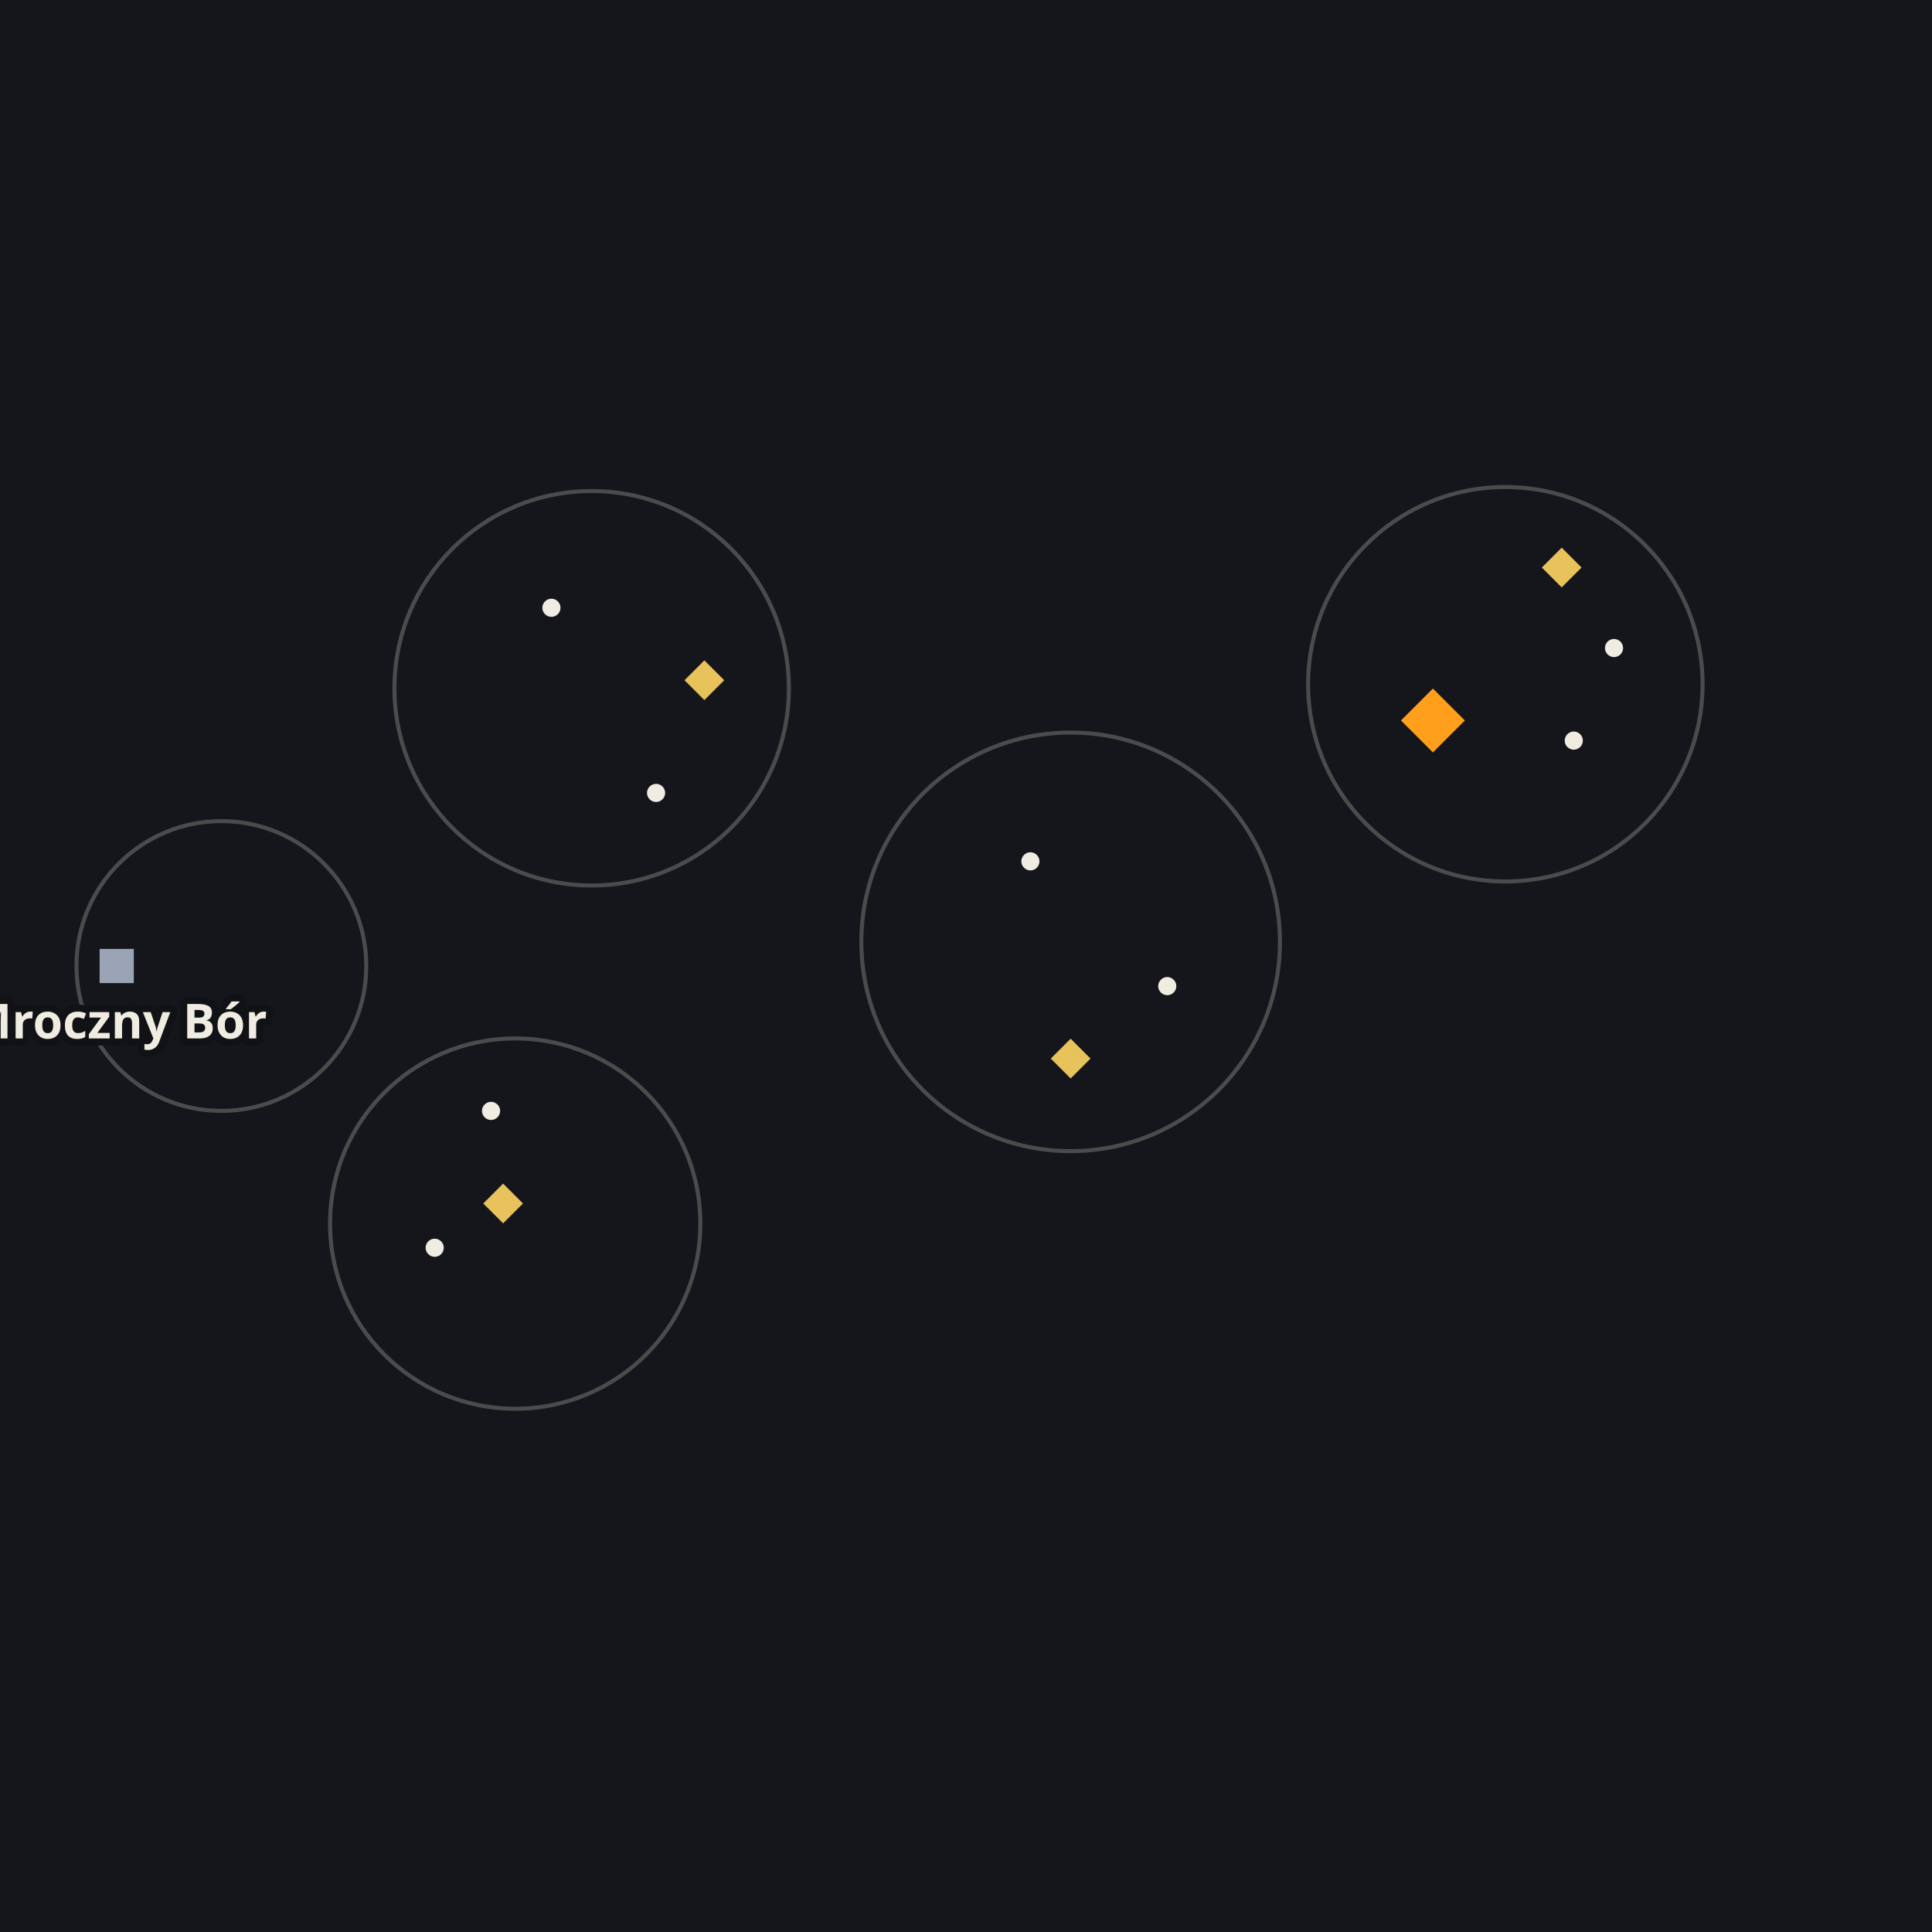
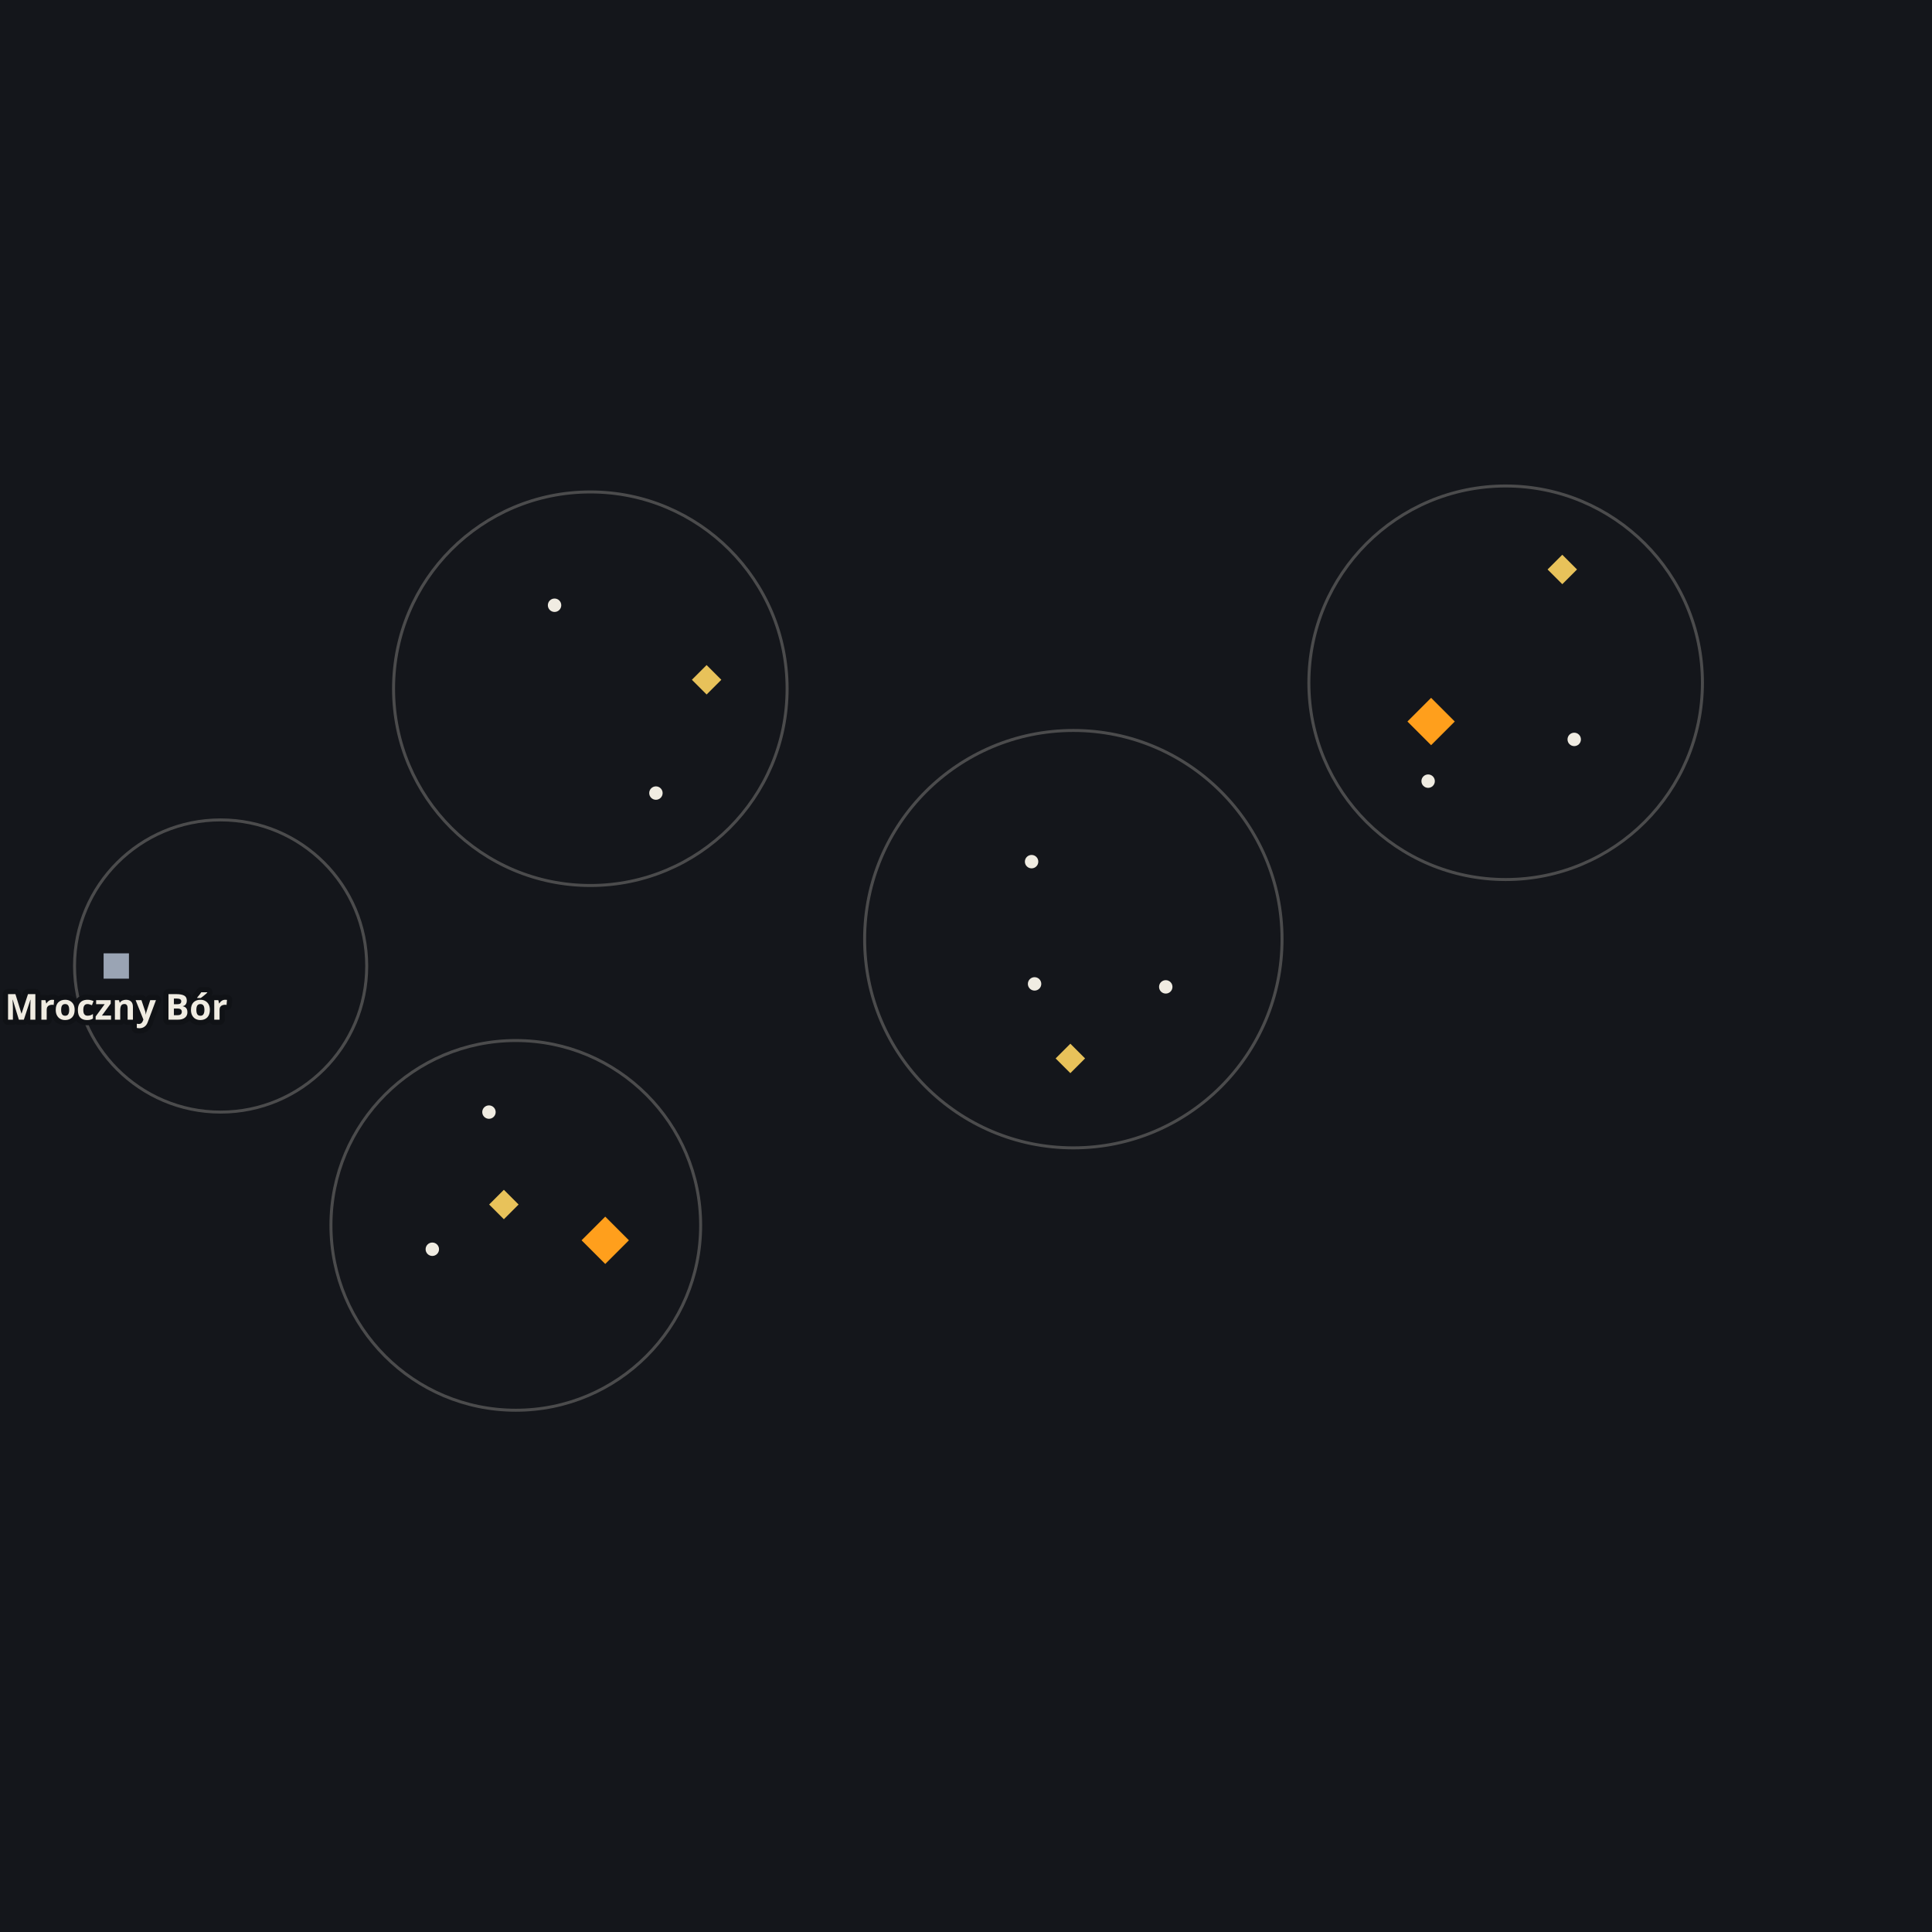
- <svg xmlns="http://www.w3.org/2000/svg" viewBox="-240 -240 480 480" data-map="duskwood_den" class="vw-mapsvg" role="img">
-   <style>svg{font-family:"Alegreya Sans",system-ui,sans-serif}.k{transform:scale(var(--k,0.8))}text[lang="en"]{display:none}.m-shade{fill:var(--vw-map-shade,#14161B);opacity:var(--vw-map-shade-o,.42)}.m-water{fill:var(--vw-map-water,#3A6FA8)}.m-stream{fill:none;stroke:var(--vw-map-water,#3A6FA8);stroke-linecap:round;stroke-linejoin:round}.m-road{fill:none;stroke:var(--vw-map-path,#9A8A68);stroke-linecap:round;stroke-linejoin:round;opacity:.85}.m-floor{fill:var(--vw-map-floor,#5A5650)}.m-corr{fill:none;stroke:var(--vw-map-floor,#5A5650);stroke-linecap:round}.m-area{fill:var(--vw-map-area,rgba(240,236,226,.07));stroke:var(--vw-map-area-line,rgba(240,236,226,.5));stroke-width:1.5px;vector-effect:non-scaling-stroke;stroke-dasharray:6 4}.m-room{fill:none;stroke:rgba(240,236,226,.25);stroke-width:1px;vector-effect:non-scaling-stroke}.m-gather{fill:none;stroke-width:1px;vector-effect:non-scaling-stroke;stroke-dasharray:3 5;opacity:.7}.m-vein{stroke:#E8C25A;fill:#E8C25A}.m-bush{stroke:#6FCF5A;fill:#6FCF5A}.m-fishing{stroke:#5AA8E8;fill:#5AA8E8}.m-gather-rect{fill-opacity:.06}.m-shape{stroke:#14161B;stroke-width:1.5px}.m-arrow{stroke:#F0ECE2;stroke-width:2px;stroke-linecap:round}.m-glyph{font-size:10px;text-anchor:middle;dominant-baseline:central;fill:#14161B;font-weight:800}.m-label,.m-alabel,.m-node-name,.m-node-lv{text-anchor:middle;paint-order:stroke;stroke:#101216;stroke-width:3.5px;stroke-linejoin:round;fill:#F0ECE2}.m-label{font-size:12px;font-weight:800}.m-alabel{font-size:14px;font-weight:800}.m-alv{font-size:12px;font-weight:700;fill:#E8C25A}.m-portal .m-shape{fill:#4A8BE8}.m-gate .m-shape{fill:#4A8BE8}.m-exit .m-shape{fill:#9AA4B4}.m-cave .m-shape{fill:#E0503F}.m-dungeon .m-shape{fill:#E0503F}.m-npc .m-shape{fill:#E8C25A}.m-boss .m-shape{fill:#E0503F}.m-group .m-shape{fill:#F0ECE2}.m-elite .m-shape{fill:#E8C25A}.m-elite2 .m-shape{fill:#FF9F1C}.m-link{stroke:rgba(232,194,90,.45);stroke-width:2px;vector-effect:non-scaling-stroke;stroke-dasharray:2 6;stroke-linecap:round}.m-node .m-plate{fill:#1B1D23;stroke:rgba(232,194,90,.55);stroke-width:1px;vector-effect:non-scaling-stroke}.m-node-name{font-family:'Grenze Gotisch',serif;font-size:22px;font-weight:700}.m-node-lv{font-size:12px;font-weight:800;fill:#C9C2B0}.m-wbg{fill:var(--vw-map-world,#15171C)}.m-cavenode .m-shape{fill:#E0503F}.m-citynode .m-shape{fill:#5FCF6B}</style>
+ <svg xmlns="http://www.w3.org/2000/svg" viewBox="-324 -324 648 648" data-map="duskwood_den" class="vw-mapsvg" role="img">
+   <style>svg{font-family:"Alegreya Sans",system-ui,sans-serif}.k{transform:scale(var(--k,1.1))}text[lang="en"]{display:none}.m-shade{fill:var(--vw-map-shade,#14161B);opacity:var(--vw-map-shade-o,.42)}.m-water{fill:var(--vw-map-water,#3A6FA8)}.m-stream{fill:none;stroke:var(--vw-map-water,#3A6FA8);stroke-linecap:round;stroke-linejoin:round}.m-road{fill:none;stroke:var(--vw-map-path,#9A8A68);stroke-linecap:round;stroke-linejoin:round;opacity:.85}.m-floor{fill:var(--vw-map-floor,#5A5650)}.m-corr{fill:none;stroke:var(--vw-map-floor,#5A5650);stroke-linecap:round}.m-area{fill:var(--vw-map-area,rgba(240,236,226,.07));stroke:var(--vw-map-area-line,rgba(240,236,226,.5));stroke-width:1.5px;vector-effect:non-scaling-stroke;stroke-dasharray:6 4}.m-room{fill:none;stroke:rgba(240,236,226,.25);stroke-width:1px;vector-effect:non-scaling-stroke}.m-gather{fill:none;stroke-width:1px;vector-effect:non-scaling-stroke;stroke-dasharray:3 5;opacity:.7}.m-vein{stroke:#E8C25A;fill:#E8C25A}.m-bush{stroke:#6FCF5A;fill:#6FCF5A}.m-fishing{stroke:#5AA8E8;fill:#5AA8E8}.m-gather-rect{fill-opacity:.06}.m-shape{stroke:#14161B;stroke-width:1.5px}.m-arrow{stroke:#F0ECE2;stroke-width:2px;stroke-linecap:round}.m-glyph{font-size:10px;text-anchor:middle;dominant-baseline:central;fill:#14161B;font-weight:800}.m-label,.m-alabel,.m-node-name,.m-node-lv{text-anchor:middle;paint-order:stroke;stroke:#101216;stroke-width:3.5px;stroke-linejoin:round;fill:#F0ECE2}.m-label{font-size:12px;font-weight:800}.m-alabel{font-size:14px;font-weight:800}.m-alv{font-size:12px;font-weight:700;fill:#E8C25A}.m-portal .m-shape{fill:#4A8BE8}.m-gate .m-shape{fill:#4A8BE8}.m-exit .m-shape{fill:#9AA4B4}.m-cave .m-shape{fill:#E0503F}.m-dungeon .m-shape{fill:#E0503F}.m-npc .m-shape{fill:#E8C25A}.m-boss .m-shape{fill:#E0503F}.m-group .m-shape{fill:#F0ECE2}.m-elite .m-shape{fill:#E8C25A}.m-elite2 .m-shape{fill:#FF9F1C}.m-link{stroke:rgba(232,194,90,.45);stroke-width:2px;vector-effect:non-scaling-stroke;stroke-dasharray:2 6;stroke-linecap:round}.m-node .m-plate{fill:#1B1D23;stroke:rgba(232,194,90,.55);stroke-width:1px;vector-effect:non-scaling-stroke}.m-node-name{font-family:'Grenze Gotisch',serif;font-size:22px;font-weight:700}.m-node-lv{font-size:12px;font-weight:800;fill:#C9C2B0}.m-wbg{fill:var(--vw-map-world,#15171C)}.m-cavenode .m-shape{fill:#E0503F}.m-citynode .m-shape{fill:#5FCF6B}</style>
  <g id="layer-bg">
-     <rect class="m-bg" x="-240" y="-240" width="480" height="480" style="fill:var(--vw-map-bg-cave,#1E1C1A)" />
+     <rect class="m-bg" x="-324" y="-324" width="648" height="648" style="fill:var(--vw-map-bg-cave,#1E1C1A)" />
  </g>
  <g id="layer-water">
-     <path class="m-water" d="M-120 120a8 8 0 1 0 16 0a8 8 0 1 0 -16 0Z" />
+     <path class="m-water" d="M-162 162a11 11 0 1 0 22 0a11 11 0 1 0 -22 0Z" />
  </g>
  <g id="layer-roads">
-     <path class="m-floor" d="M-104 -128h16v8h-16zM128 -128h32v8h-32zM-144 -120h24v8h-24zM-104 -120h24v8h-24zM104 -120h72v8h-72zM-144 -112h80v8h-80zM88 -112h80v8h-80zM-144 -104h88v8h-88zM80 -104h96v8h-96zM-144 -96h96v8h-96zM80 -96h104v8h-104zM-136 -88h96v8h-96zM88 -88h104v8h-104zM-144 -80h104v24h-104zM80 -80h120v8h-120zM8 -72h16v8h-16zM80 -72h112v16h-112zM-8 -64h40v8h-40zM-144 -56h112v8h-112zM-8 -56h24v8h-24zM24 -56h24v8h-24zM72 -56h8v8h-8zM88 -56h96v8h-96zM-200 -48h24v8h-24zM-144 -48h120v8h-120zM-16 -48h192v8h-192zM-224 -40h64v8h-64zM-152 -40h96v8h-96zM-32 -40h200v8h-200zM-224 -32h80v16h-80zM-128 -32h72v8h-72zM-32 -32h120v8h-120zM104 -32h56v8h-56zM-128 -24h32v8h-32zM-80 -24h8v8h-8zM-40 -24h136v8h-136zM136 -24h24v8h-24zM-216 -16h72v8h-72zM-120 -16h24v16h-24zM-32 -16h128v8h-128zM-232 -8h96v8h-96zM-24 -8h112v8h-112zM-232 0h88v8h-88zM-120 0h16v16h-16zM-32 0h112v8h-112zM-232 8h80v8h-80zM-32 8h104v16h-104zM-224 16h72v8h-72zM-128 16h24v8h-24zM-216 24h152v8h-152zM-32 24h96v8h-96zM-200 32h8v8h-8zM-160 32h96v16h-96zM-24 32h80v8h-80zM-16 40h56v8h-56zM-168 48h104v16h-104zM-8 48h8v8h-8zM24 48h8v8h-8zM-160 64h96v8h-96zM-160 72h88v8h-88zM-168 80h104v8h-104zM-168 88h88v8h-88zM-136 96h64v8h-64zM-128 104h56v8h-56zM-128 112h32v8h-32zM-120 120h32v8h-32zM-120 128h24v8h-24z" />
+     <path class="m-floor" d="M-132 -180h8v8h-8zM188 -180h24v8h-24zM-140 -172h24v16h-24zM172 -172h40v8h-40zM-180 -164h16v8h-16zM148 -164h80v8h-80zM-196 -156h112v16h-112zM124 -156h112v8h-112zM116 -148h112v8h-112zM-196 -140h120v8h-120zM108 -140h128v8h-128zM-188 -132h120v8h-120zM108 -132h144v8h-144zM-188 -124h128v8h-128zM116 -124h144v16h-144zM-188 -116h136v40h-136zM108 -108h160v8h-160zM12 -100h24v16h-24zM108 -100h152v8h-152zM108 -92h144v8h-144zM-12 -84h56v8h-56zM116 -84h136v16h-136zM-196 -76h144v8h-144zM-12 -76h32v8h-32zM36 -76h24v8h-24zM-252 -68h8v8h-8zM-196 -68h160v8h-160zM-20 -68h128v8h-128zM116 -68h120v8h-120zM-268 -60h8v8h-8zM-252 -60h24v8h-24zM-204 -60h176v8h-176zM-20 -60h256v8h-256zM-300 -52h120v8h-120zM-172 -52h96v8h-96zM-44 -52h272v8h-272zM-300 -44h112v8h-112zM-172 -44h104v8h-104zM-36 -44h152v8h-152zM140 -44h80v8h-80zM-300 -36h104v16h-104zM-172 -36h72v8h-72zM-52 -36h176v16h-176zM148 -36h8v8h-8zM164 -36h48v8h-48zM-164 -28h32v8h-32zM-108 -28h8v8h-8zM180 -28h32v8h-32zM-292 -20h96v8h-96zM-156 -20h24v16h-24zM-44 -20h168v8h-168zM-308 -12h120v16h-120zM-36 -12h152v16h-152zM-164 -4h32v8h-32zM-316 4h120v8h-120zM-164 4h24v16h-24zM-36 4h144v8h-144zM-308 12h104v8h-104zM-44 12h144v16h-144zM-300 20h88v8h-88zM-172 20h32v8h-32zM-284 28h96v8h-96zM-180 28h88v8h-88zM-52 28h144v8h-144zM-284 36h56v8h-56zM-220 36h136v8h-136zM-44 36h128v8h-128zM-268 44h16v8h-16zM-212 44h120v16h-120zM-36 44h112v8h-112zM-28 52h88v8h-88zM-220 60h144v8h-144zM-20 60h32v8h-32zM36 60h16v8h-16zM-228 68h144v8h-144zM-12 68h16v8h-16zM-228 76h136v8h-136zM-212 84h120v16h-120zM-220 100h128v8h-128zM-228 108h144v8h-144zM-228 116h128v8h-128zM-220 124h120v8h-120zM-188 132h88v8h-88zM-180 140h80v8h-80zM-172 148h56v8h-56zM-172 156h40v8h-40zM-164 164h40v8h-40zM-148 172h16v8h-16zM-148 180h8v16h-8z" />
  </g>
-   <rect class="m-shade" x="-240" y="-240" width="480" height="480" />
+   <rect class="m-shade" x="-324" y="-324" width="648" height="648" />
  <g id="layer-rooms">
-     <circle id="room-duskwood_den-1" class="m-room m-room-entrance" cx="-185" cy="0" r="36" />
-     <circle id="room-duskwood_den-2" class="m-room m-room-room" cx="-93" cy="-69" r="49" />
-     <circle id="room-duskwood_den-3" class="m-room m-room-room" cx="26" cy="-6" r="52" />
-     <circle id="room-duskwood_den-4" class="m-room m-room-room" cx="134" cy="-70" r="49" />
-     <circle id="room-duskwood_den-5" class="m-room m-room-room" cx="-112" cy="64" r="46" />
+     <circle id="room-duskwood_den-1" class="m-room m-room-entrance" cx="-250" cy="0" r="49" />
+     <circle id="room-duskwood_den-2" class="m-room m-room-room" cx="-126" cy="-93" r="66" />
+     <circle id="room-duskwood_den-3" class="m-room m-room-room" cx="36" cy="-9" r="70" />
+     <circle id="room-duskwood_den-4" class="m-room m-room-room" cx="181" cy="-95" r="66" />
+     <circle id="room-duskwood_den-5" class="m-room m-room-room" cx="-151" cy="87" r="62" />
  </g>
  <g id="layer-groups">
-     <g id="group-duskwood_den_elite2" data-id="duskwood_den_elite2" class="mk m-elite2 lod-1" transform="translate(116 -61)" data-variant="elite2" data-area="duskwood_den">
+     <g id="group-duskwood_den_elite2" data-id="duskwood_den_elite2" class="mk m-elite2 lod-1" transform="translate(156 -82)" data-variant="elite2" data-area="duskwood_den">
      <g class="k">
        <path class="m-shape" d="M0 -9L9 0L0 9L-9 0Z" />
      </g>
    </g>
-     <g id="group-duskwood_den_elite_1" data-id="duskwood_den_elite_1" class="mk m-elite lod-2" transform="translate(-65 -71)" data-variant="elite" data-area="duskwood_den">
+     <g id="group-duskwood_den_elite_1" data-id="duskwood_den_elite_1" class="mk m-elite lod-2" transform="translate(-87 -96)" data-variant="elite" data-area="duskwood_den">
      <g class="k">
        <path class="m-shape" d="M0 -6L6 0L0 6L-6 0Z" />
      </g>
    </g>
-     <g id="group-duskwood_den_elite_2" data-id="duskwood_den_elite_2" class="mk m-elite lod-2" transform="translate(26 23)" data-variant="elite" data-area="duskwood_den">
+     <g id="group-duskwood_den_elite_2" data-id="duskwood_den_elite_2" class="mk m-elite lod-2" transform="translate(35 31)" data-variant="elite" data-area="duskwood_den">
      <g class="k">
        <path class="m-shape" d="M0 -6L6 0L0 6L-6 0Z" />
      </g>
    </g>
-     <g id="group-duskwood_den_elite_3" data-id="duskwood_den_elite_3" class="mk m-elite lod-2" transform="translate(148 -99)" data-variant="elite" data-area="duskwood_den">
+     <g id="group-duskwood_den_elite_3" data-id="duskwood_den_elite_3" class="mk m-elite lod-2" transform="translate(200 -133)" data-variant="elite" data-area="duskwood_den">
      <g class="k">
        <path class="m-shape" d="M0 -6L6 0L0 6L-6 0Z" />
      </g>
    </g>
-     <g id="group-duskwood_den_elite_4" data-id="duskwood_den_elite_4" class="mk m-elite lod-2" transform="translate(-115 59)" data-variant="elite" data-area="duskwood_den">
+     <g id="group-duskwood_den_elite_4" data-id="duskwood_den_elite_4" class="mk m-elite lod-2" transform="translate(-155 80)" data-variant="elite" data-area="duskwood_den">
      <g class="k">
        <path class="m-shape" d="M0 -6L6 0L0 6L-6 0Z" />
      </g>
    </g>
-     <g id="group-duskwood_den_group_1" data-id="duskwood_den_group_1" class="mk m-group lod-3" transform="translate(-77 -43)" data-variant="normal" data-area="duskwood_den">
+     <g id="group-duskwood_den_group_1" data-id="duskwood_den_group_1" class="mk m-group lod-3" transform="translate(-104 -58)" data-variant="normal" data-area="duskwood_den">
      <g class="k">
        <path class="m-shape" d="M-3 0a3 3 0 1 0 6 0a3 3 0 1 0 -6 0Z" />
      </g>
    </g>
-     <g id="group-duskwood_den_group_2" data-id="duskwood_den_group_2" class="mk m-group lod-3" transform="translate(-103 -89)" data-variant="normal" data-area="duskwood_den">
+     <g id="group-duskwood_den_group_2" data-id="duskwood_den_group_2" class="mk m-group lod-3" transform="translate(-138 -121)" data-variant="normal" data-area="duskwood_den">
      <g class="k">
        <path class="m-shape" d="M-3 0a3 3 0 1 0 6 0a3 3 0 1 0 -6 0Z" />
      </g>
    </g>
-     <g id="group-duskwood_den_group_3" data-id="duskwood_den_group_3" class="mk m-group lod-3" transform="translate(16 -26)" data-variant="normal" data-area="duskwood_den">
+     <g id="group-duskwood_den_group_3" data-id="duskwood_den_group_3" class="mk m-group lod-3" transform="translate(22 -35)" data-variant="normal" data-area="duskwood_den">
      <g class="k">
        <path class="m-shape" d="M-3 0a3 3 0 1 0 6 0a3 3 0 1 0 -6 0Z" />
      </g>
    </g>
-     <g id="group-duskwood_den_group_4" data-id="duskwood_den_group_4" class="mk m-group lod-3" transform="translate(50 5)" data-variant="normal" data-area="duskwood_den">
+     <g id="group-duskwood_den_group_4" data-id="duskwood_den_group_4" class="mk m-group lod-3" transform="translate(67 7)" data-variant="normal" data-area="duskwood_den">
      <g class="k">
        <path class="m-shape" d="M-3 0a3 3 0 1 0 6 0a3 3 0 1 0 -6 0Z" />
      </g>
    </g>
-     <g id="group-duskwood_den_group_5" data-id="duskwood_den_group_5" class="mk m-group lod-3" transform="translate(161 -79)" data-variant="normal" data-area="duskwood_den">
+     <g id="group-duskwood_den_group_5" data-id="duskwood_den_group_5" class="mk m-group lod-3" transform="translate(23 6)" data-variant="normal" data-area="duskwood_den">
      <g class="k">
        <path class="m-shape" d="M-3 0a3 3 0 1 0 6 0a3 3 0 1 0 -6 0Z" />
      </g>
    </g>
-     <g id="group-duskwood_den_group_6" data-id="duskwood_den_group_6" class="mk m-group lod-3" transform="translate(151 -56)" data-variant="normal" data-area="duskwood_den">
+     <g id="group-duskwood_den_group_6" data-id="duskwood_den_group_6" class="mk m-group lod-3" transform="translate(155 -62)" data-variant="normal" data-area="duskwood_den">
      <g class="k">
        <path class="m-shape" d="M-3 0a3 3 0 1 0 6 0a3 3 0 1 0 -6 0Z" />
      </g>
    </g>
-     <g id="group-duskwood_den_group_7" data-id="duskwood_den_group_7" class="mk m-group lod-3" transform="translate(-132 70)" data-variant="normal" data-area="duskwood_den">
+     <g id="group-duskwood_den_group_7" data-id="duskwood_den_group_7" class="mk m-group lod-3" transform="translate(204 -76)" data-variant="normal" data-area="duskwood_den">
      <g class="k">
        <path class="m-shape" d="M-3 0a3 3 0 1 0 6 0a3 3 0 1 0 -6 0Z" />
      </g>
    </g>
-     <g id="group-duskwood_den_group_8" data-id="duskwood_den_group_8" class="mk m-group lod-3" transform="translate(-118 36)" data-variant="normal" data-area="duskwood_den">
+     <g id="group-duskwood_den_group_8" data-id="duskwood_den_group_8" class="mk m-group lod-3" transform="translate(-179 95)" data-variant="normal" data-area="duskwood_den">
      <g class="k">
        <path class="m-shape" d="M-3 0a3 3 0 1 0 6 0a3 3 0 1 0 -6 0Z" />
      </g>
    </g>
+     <g id="group-duskwood_den_group_9" data-id="duskwood_den_group_9" class="mk m-group lod-3" transform="translate(-160 49)" data-variant="normal" data-area="duskwood_den">
+       <g class="k">
+         <path class="m-shape" d="M-3 0a3 3 0 1 0 6 0a3 3 0 1 0 -6 0Z" />
+       </g>
+     </g>
+     <g id="group-duskwood_den_elite2b" data-id="duskwood_den_elite2b" class="mk m-elite2 lod-1" transform="translate(-121 92)" data-variant="elite2" data-area="duskwood_den">
+       <g class="k">
+         <path class="m-shape" d="M0 -9L9 0L0 9L-9 0Z" />
+       </g>
+     </g>
  </g>
  <g id="layer-portals">
-     <g id="portal-duskwood_den_exit" data-id="duskwood_den_exit" class="mk m-exit" transform="translate(-211 0)" data-kind="exit" data-target="duskwood">
+     <g id="portal-duskwood_den_exit" data-id="duskwood_den_exit" class="mk m-exit" transform="translate(-285 0)" data-kind="exit" data-target="duskwood">
      <g class="k">
        <path class="m-shape" d="M-5 -5H5V5H-5Z" />
        <text lang="pl" class="m-label lod-2" x="0" y="18">Mroczny Bór</text>
        <text lang="en" class="m-label lod-2" x="0" y="18">Duskwood</text>
      </g>
    </g>
  </g>
  <g id="layer-npcs" />
  <g id="layer-bosses" />
  <g id="layer-labels" />
</svg>
